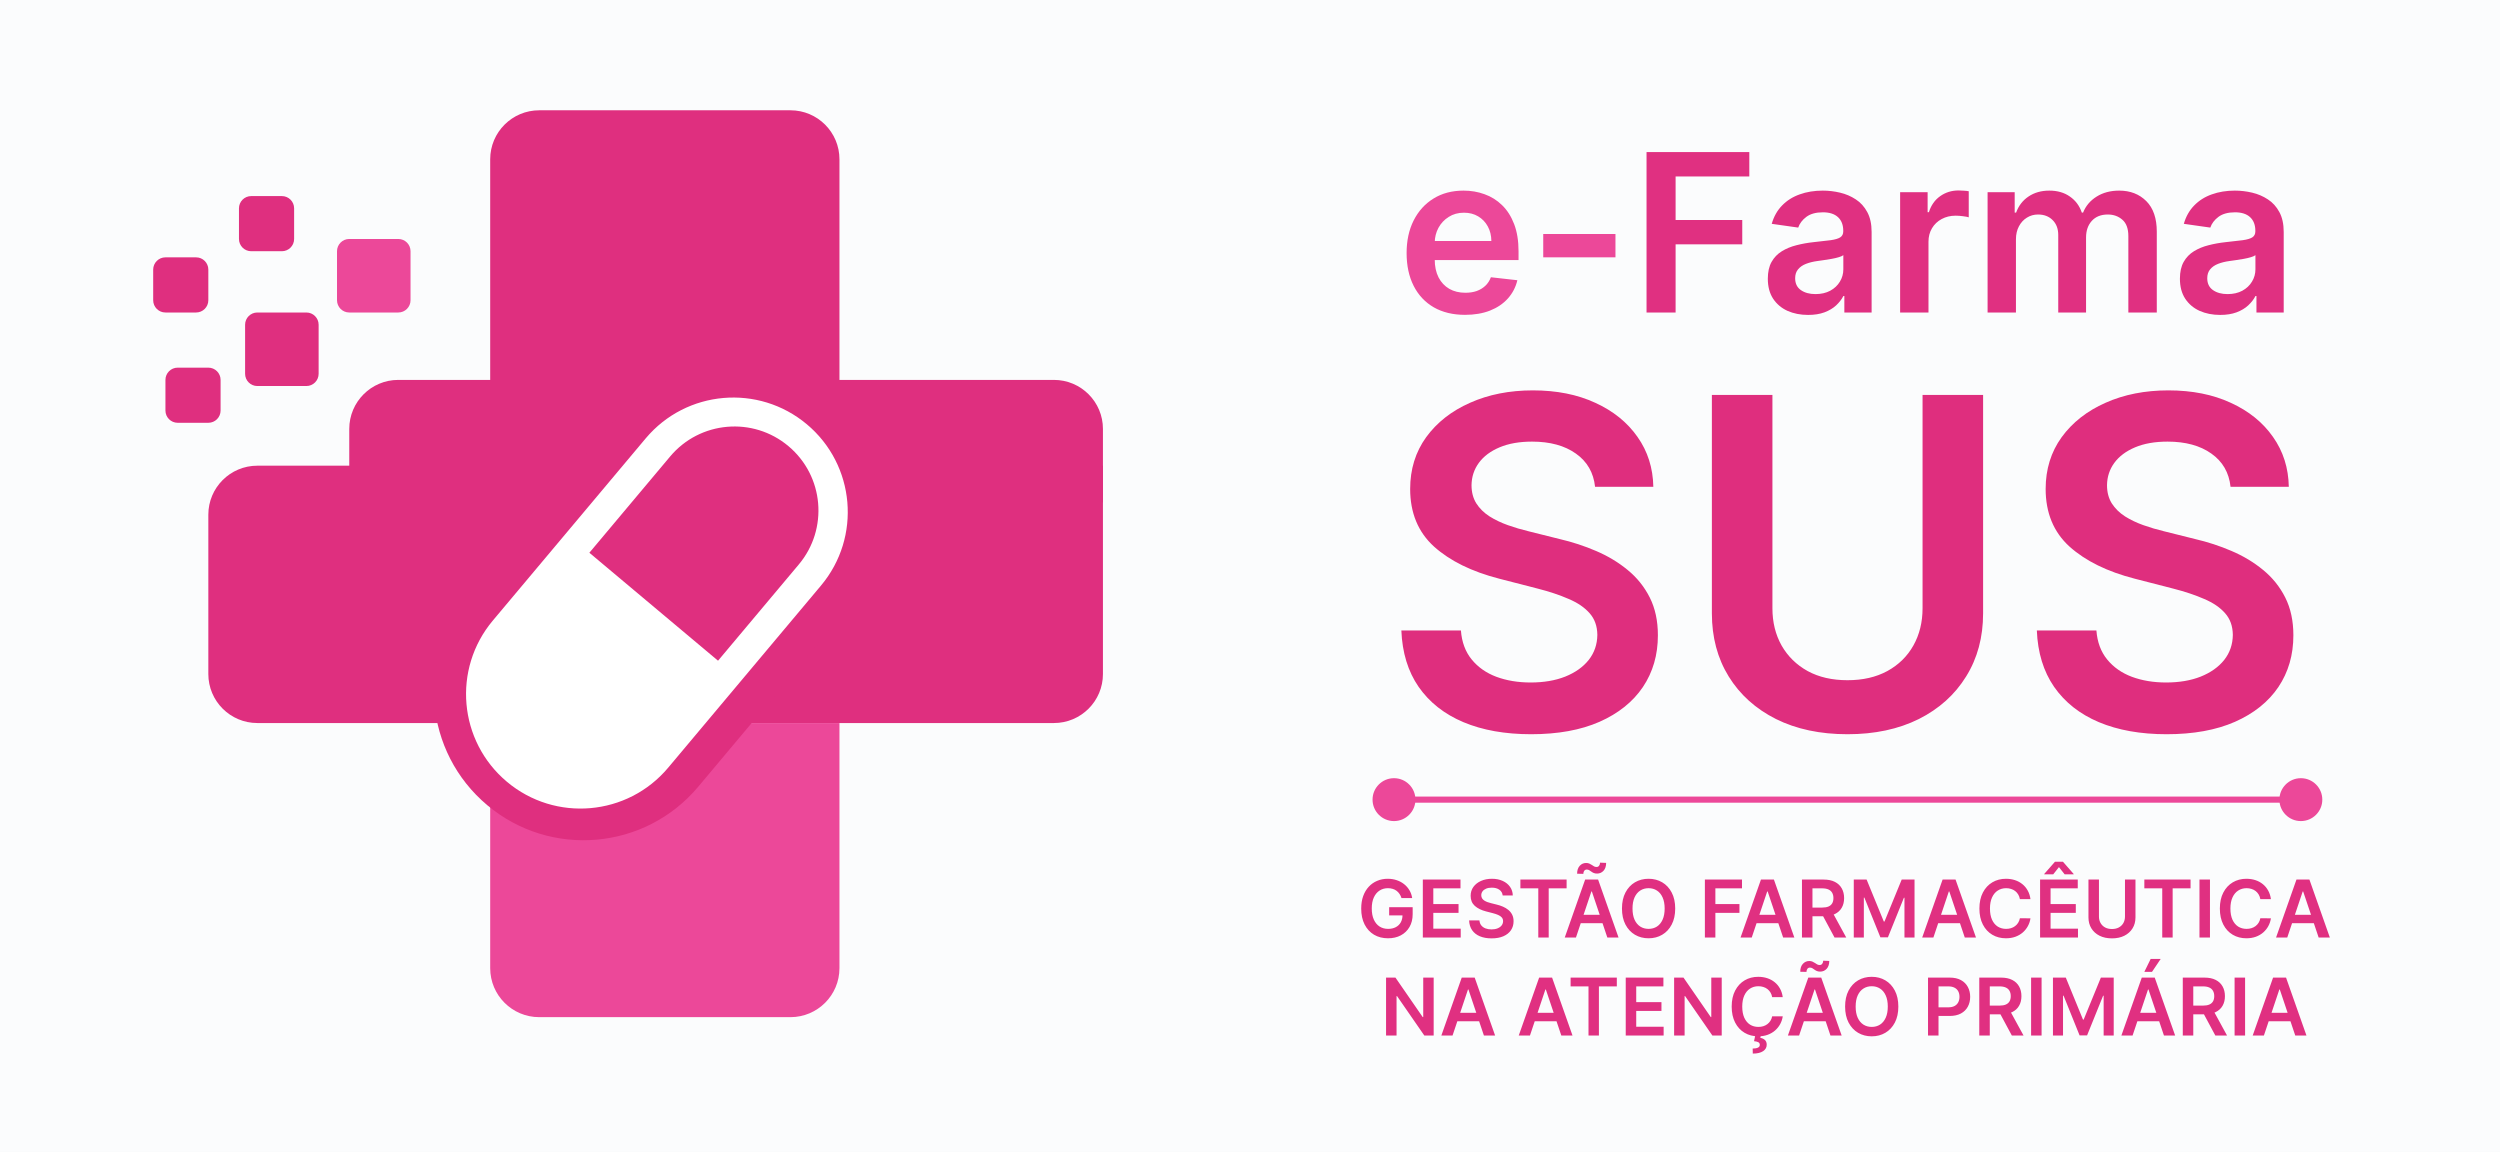
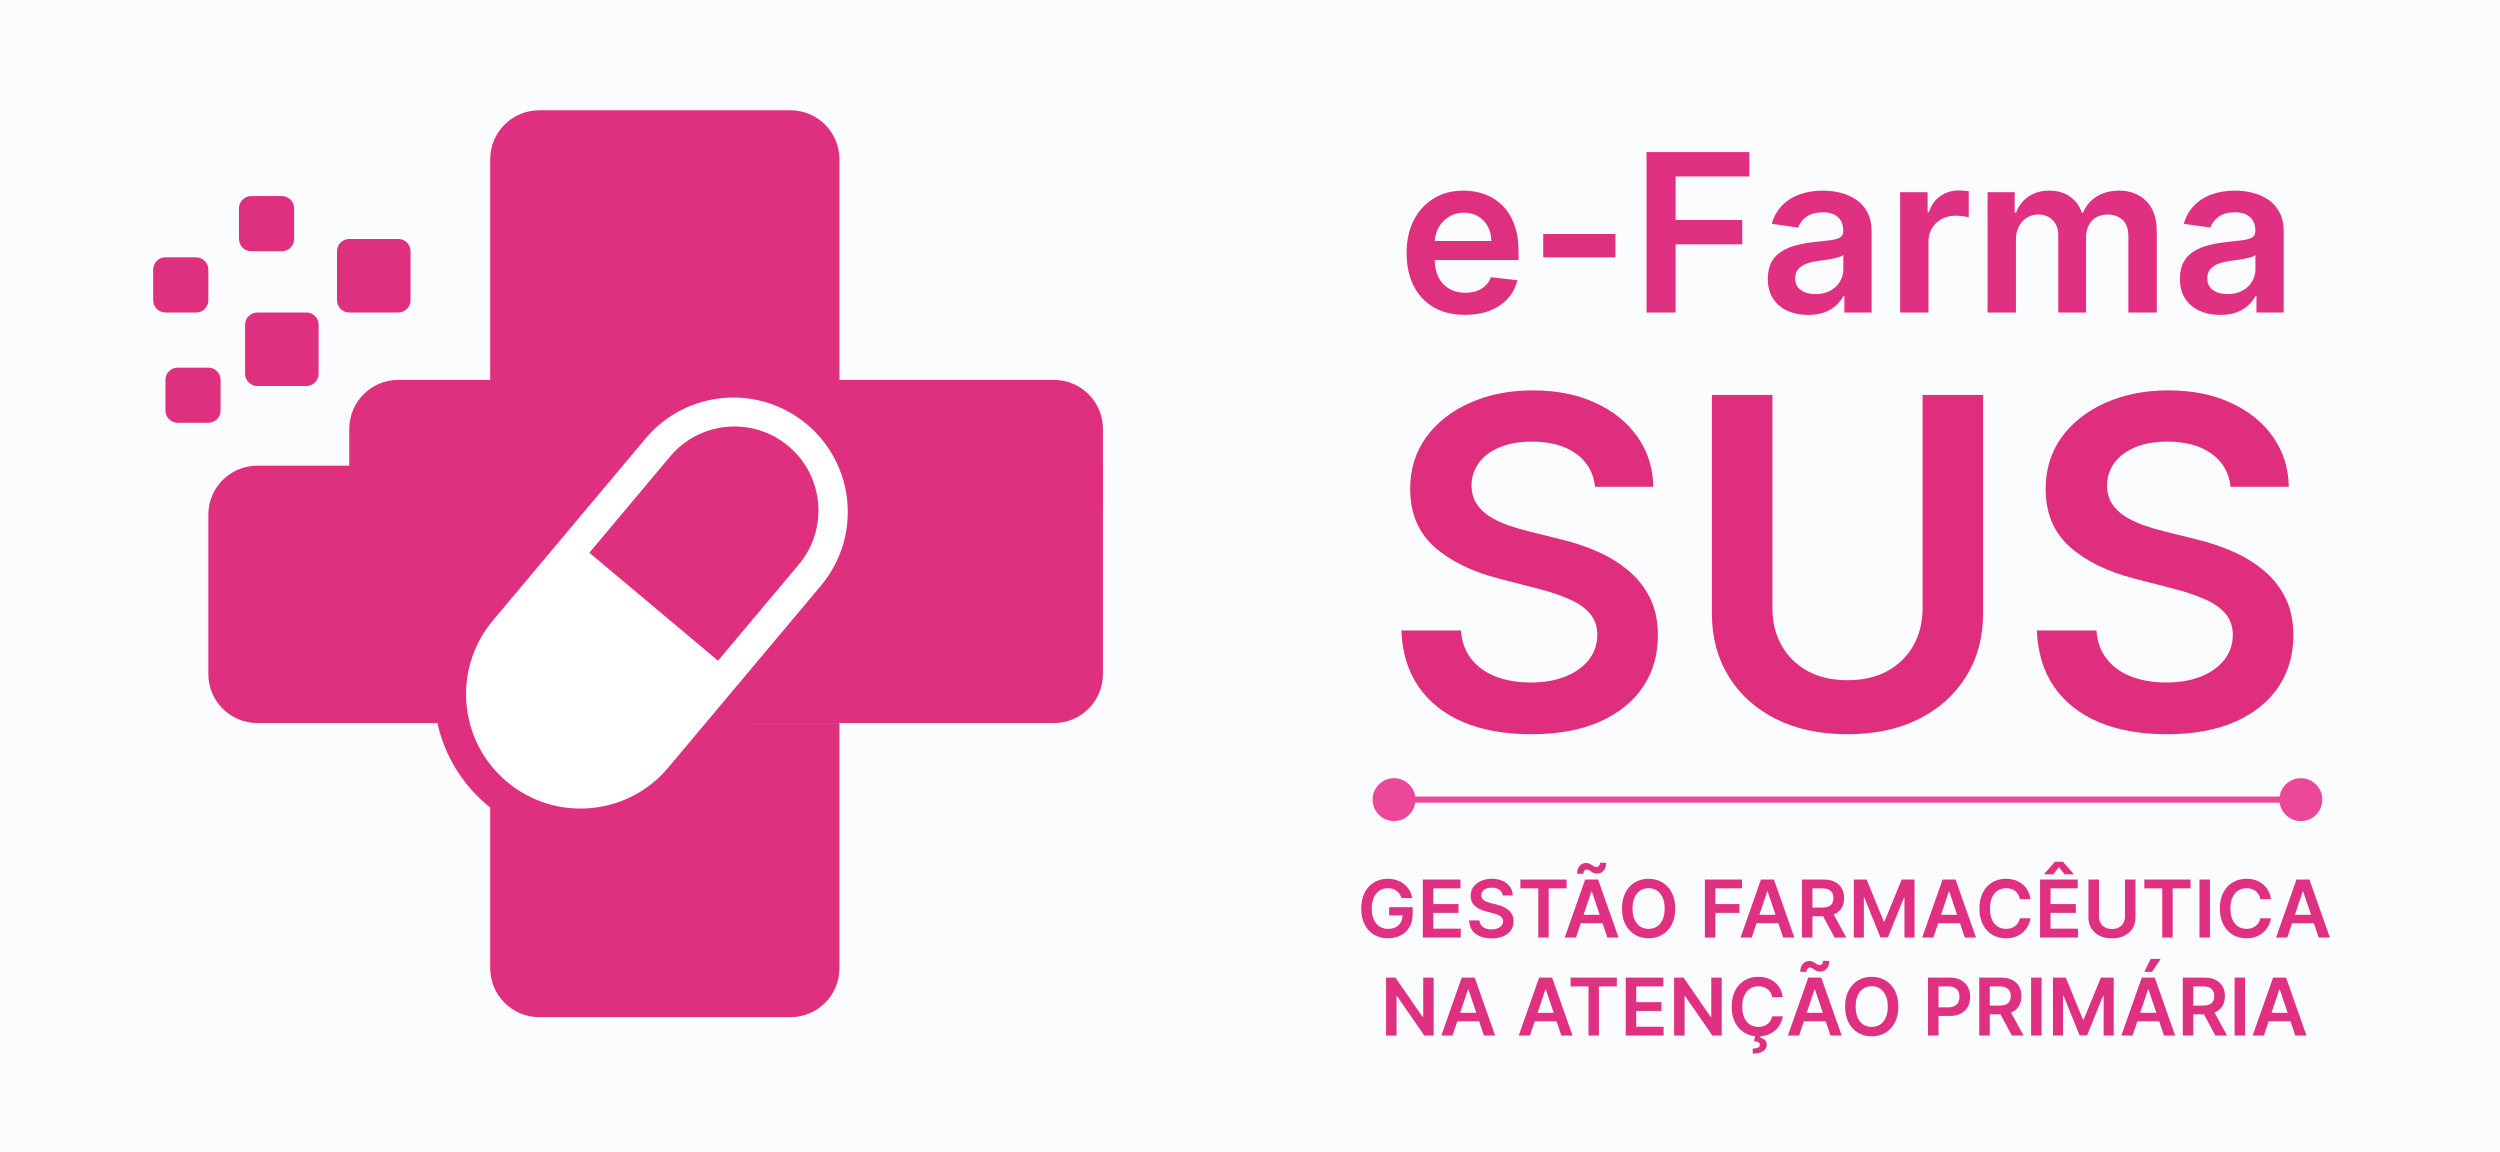
<svg xmlns="http://www.w3.org/2000/svg" width="408" height="188" viewBox="0 0 408 188" fill="none">
  <rect width="408" height="188" fill="#FBFCFD" />
  <path d="M42 118C37.582 118 34 114.418 34 110L34 84C34 79.582 37.582 76 42 76L180 76L180 110C180 114.418 176.418 118 172 118L42 118Z" fill="#DF2F7F" />
  <path d="M57 70C57 65.582 60.582 62 65 62H172C176.418 62 180 65.582 180 70V82H57V70Z" fill="#DF2F7F" />
  <path d="M80 26C80 21.582 83.582 18 88 18H129C133.418 18 137 21.582 137 26V68H80V26Z" fill="#DF2F7F" />
-   <path d="M80 118H137V158C137 162.418 133.418 166 129 166H88C83.582 166 80 162.418 80 158V118Z" fill="#EC4899" />
+   <path d="M80 118H137V158C137 162.418 133.418 166 129 166H88C83.582 166 80 162.418 80 158V118Z" fill="#DF2F7F" />
  <rect x="60.815" y="115.712" width="86.063" height="48.856" rx="24.428" transform="rotate(-50 60.8145 115.712)" fill="#DF2F7F" />
  <rect x="68.424" y="115.583" width="76.156" height="37.356" rx="18.678" transform="rotate(-50 68.4238 115.583)" fill="white" />
  <path d="M96.184 90.208L109.365 74.499C114.231 68.701 122.876 67.944 128.674 72.81C134.473 77.676 135.23 86.321 130.364 92.12L117.183 107.828L96.184 90.208Z" fill="#DF2F7F" />
-   <rect x="55" y="39" width="12" height="12" rx="2" fill="#EC4899" />
+   <rect x="55" y="39" width="12" height="12" rx="2" fill="#DF2F7F" />
  <rect x="40" y="51" width="12" height="12" rx="2" fill="#DF2F7F" />
  <rect x="39" y="32" width="9" height="9" rx="2" fill="#DF2F7F" />
  <rect x="25" y="42" width="9" height="9" rx="2" fill="#DF2F7F" />
  <rect x="27" y="60" width="9" height="9" rx="2" fill="#DF2F7F" />
-   <path d="M239.094 51.383C237.126 51.383 235.425 50.974 233.994 50.156C232.57 49.33 231.475 48.162 230.708 46.653C229.941 45.136 229.558 43.351 229.558 41.297C229.558 39.277 229.941 37.504 230.708 35.979C231.484 34.445 232.566 33.251 233.955 32.399C235.344 31.538 236.977 31.108 238.852 31.108C240.062 31.108 241.204 31.304 242.278 31.696C243.36 32.08 244.315 32.676 245.141 33.486C245.977 34.295 246.633 35.327 247.11 36.58C247.587 37.824 247.826 39.307 247.826 41.028V42.447H231.731V39.328H243.39C243.381 38.442 243.19 37.653 242.815 36.963C242.44 36.264 241.915 35.715 241.242 35.314C240.577 34.913 239.802 34.713 238.915 34.713C237.969 34.713 237.138 34.943 236.423 35.403C235.707 35.855 235.148 36.452 234.748 37.193C234.356 37.926 234.156 38.731 234.147 39.609V42.332C234.147 43.474 234.356 44.455 234.773 45.273C235.191 46.082 235.775 46.705 236.525 47.139C237.275 47.565 238.153 47.778 239.158 47.778C239.832 47.778 240.441 47.685 240.987 47.497C241.532 47.301 242.005 47.016 242.406 46.641C242.806 46.266 243.109 45.801 243.313 45.247L247.634 45.733C247.362 46.875 246.842 47.872 246.075 48.724C245.316 49.568 244.344 50.224 243.16 50.693C241.975 51.153 240.62 51.383 239.094 51.383ZM263.643 38.19V42H251.856V38.19H263.643Z" fill="#EC4899" />
+   <path d="M239.094 51.383C237.126 51.383 235.425 50.974 233.994 50.156C232.57 49.33 231.475 48.162 230.708 46.653C229.941 45.136 229.558 43.351 229.558 41.297C229.558 39.277 229.941 37.504 230.708 35.979C231.484 34.445 232.566 33.251 233.955 32.399C235.344 31.538 236.977 31.108 238.852 31.108C240.062 31.108 241.204 31.304 242.278 31.696C243.36 32.08 244.315 32.676 245.141 33.486C245.977 34.295 246.633 35.327 247.11 36.58C247.587 37.824 247.826 39.307 247.826 41.028V42.447H231.731V39.328H243.39C243.381 38.442 243.19 37.653 242.815 36.963C242.44 36.264 241.915 35.715 241.242 35.314C240.577 34.913 239.802 34.713 238.915 34.713C237.969 34.713 237.138 34.943 236.423 35.403C235.707 35.855 235.148 36.452 234.748 37.193C234.356 37.926 234.156 38.731 234.147 39.609V42.332C234.147 43.474 234.356 44.455 234.773 45.273C235.191 46.082 235.775 46.705 236.525 47.139C237.275 47.565 238.153 47.778 239.158 47.778C239.832 47.778 240.441 47.685 240.987 47.497C241.532 47.301 242.005 47.016 242.406 46.641C242.806 46.266 243.109 45.801 243.313 45.247L247.634 45.733C247.362 46.875 246.842 47.872 246.075 48.724C245.316 49.568 244.344 50.224 243.16 50.693C241.975 51.153 240.62 51.383 239.094 51.383ZM263.643 38.19V42H251.856V38.19H263.643Z" fill="#DF2F7F" />
  <path d="M268.715 51V24.818H285.488V28.794H273.458V35.902H284.337V39.878H273.458V51H268.715ZM295.079 51.396C293.835 51.396 292.714 51.175 291.717 50.731C290.728 50.28 289.944 49.615 289.365 48.737C288.794 47.859 288.508 46.777 288.508 45.49C288.508 44.382 288.713 43.466 289.122 42.742C289.531 42.017 290.089 41.438 290.797 41.003C291.504 40.568 292.301 40.24 293.187 40.019C294.082 39.788 295.007 39.622 295.961 39.52C297.112 39.401 298.045 39.294 298.761 39.2C299.477 39.098 299.997 38.945 300.321 38.74C300.653 38.527 300.819 38.199 300.819 37.756V37.679C300.819 36.716 300.534 35.97 299.963 35.442C299.392 34.913 298.569 34.649 297.495 34.649C296.362 34.649 295.463 34.896 294.798 35.391C294.142 35.885 293.699 36.469 293.468 37.142L289.147 36.528C289.488 35.335 290.051 34.338 290.835 33.537C291.619 32.727 292.578 32.122 293.711 31.722C294.845 31.312 296.098 31.108 297.47 31.108C298.416 31.108 299.358 31.219 300.295 31.44C301.233 31.662 302.089 32.028 302.865 32.54C303.64 33.043 304.262 33.729 304.731 34.598C305.208 35.467 305.447 36.554 305.447 37.858V51H300.998V48.303H300.845C300.564 48.848 300.167 49.359 299.656 49.837C299.153 50.305 298.518 50.685 297.751 50.974C296.993 51.256 296.102 51.396 295.079 51.396ZM296.281 47.996C297.21 47.996 298.015 47.812 298.697 47.446C299.379 47.071 299.903 46.577 300.27 45.963C300.645 45.349 300.832 44.68 300.832 43.956V41.642C300.687 41.761 300.44 41.872 300.091 41.974C299.75 42.077 299.366 42.166 298.94 42.243C298.514 42.32 298.092 42.388 297.674 42.447C297.257 42.507 296.895 42.558 296.588 42.601C295.897 42.695 295.279 42.848 294.734 43.061C294.189 43.274 293.758 43.572 293.443 43.956C293.127 44.331 292.97 44.817 292.97 45.413C292.97 46.266 293.281 46.909 293.903 47.344C294.525 47.778 295.318 47.996 296.281 47.996ZM310.1 51V31.364H314.588V34.636H314.792C315.15 33.503 315.764 32.629 316.633 32.016C317.511 31.393 318.512 31.082 319.637 31.082C319.893 31.082 320.179 31.095 320.494 31.121C320.818 31.138 321.086 31.168 321.299 31.21V35.467C321.103 35.399 320.792 35.34 320.366 35.288C319.949 35.229 319.544 35.199 319.152 35.199C318.308 35.199 317.549 35.382 316.876 35.749C316.211 36.106 315.687 36.605 315.304 37.244C314.92 37.883 314.728 38.621 314.728 39.456V51H310.1ZM324.374 51V31.364H328.797V34.7H329.027C329.436 33.575 330.114 32.697 331.06 32.067C332.006 31.428 333.135 31.108 334.448 31.108C335.777 31.108 336.898 31.432 337.81 32.08C338.73 32.719 339.378 33.592 339.753 34.7H339.958C340.392 33.609 341.125 32.74 342.157 32.092C343.196 31.436 344.428 31.108 345.851 31.108C347.658 31.108 349.132 31.679 350.275 32.821C351.417 33.963 351.988 35.629 351.988 37.82V51H347.347V38.535C347.347 37.317 347.023 36.426 346.375 35.864C345.728 35.293 344.935 35.007 343.998 35.007C342.881 35.007 342.007 35.356 341.377 36.055C340.755 36.746 340.444 37.645 340.444 38.753V51H335.905V38.344C335.905 37.33 335.598 36.52 334.985 35.915C334.38 35.31 333.587 35.007 332.607 35.007C331.942 35.007 331.337 35.178 330.792 35.519C330.246 35.851 329.811 36.324 329.488 36.938C329.164 37.543 329.002 38.25 329.002 39.06V51H324.374ZM362.333 51.396C361.089 51.396 359.968 51.175 358.971 50.731C357.982 50.28 357.198 49.615 356.619 48.737C356.048 47.859 355.762 46.777 355.762 45.49C355.762 44.382 355.967 43.466 356.376 42.742C356.785 42.017 357.343 41.438 358.05 41.003C358.758 40.568 359.555 40.24 360.441 40.019C361.336 39.788 362.261 39.622 363.215 39.52C364.366 39.401 365.299 39.294 366.015 39.2C366.731 39.098 367.251 38.945 367.575 38.74C367.907 38.527 368.073 38.199 368.073 37.756V37.679C368.073 36.716 367.788 35.97 367.217 35.442C366.646 34.913 365.823 34.649 364.749 34.649C363.616 34.649 362.717 34.896 362.052 35.391C361.396 35.885 360.952 36.469 360.722 37.142L356.401 36.528C356.742 35.335 357.305 34.338 358.089 33.537C358.873 32.727 359.832 32.122 360.965 31.722C362.099 31.312 363.352 31.108 364.724 31.108C365.67 31.108 366.612 31.219 367.549 31.44C368.487 31.662 369.343 32.028 370.119 32.54C370.894 33.043 371.516 33.729 371.985 34.598C372.462 35.467 372.701 36.554 372.701 37.858V51H368.252V48.303H368.099C367.817 48.848 367.421 49.359 366.91 49.837C366.407 50.305 365.772 50.685 365.005 50.974C364.246 51.256 363.356 51.396 362.333 51.396ZM363.535 47.996C364.464 47.996 365.269 47.812 365.951 47.446C366.633 47.071 367.157 46.577 367.523 45.963C367.898 45.349 368.086 44.68 368.086 43.956V41.642C367.941 41.761 367.694 41.872 367.344 41.974C367.004 42.077 366.62 42.166 366.194 42.243C365.768 42.32 365.346 42.388 364.928 42.447C364.511 42.507 364.148 42.558 363.842 42.601C363.151 42.695 362.533 42.848 361.988 43.061C361.442 43.274 361.012 43.572 360.697 43.956C360.381 44.331 360.224 44.817 360.224 45.413C360.224 46.266 360.535 46.909 361.157 47.344C361.779 47.778 362.572 47.996 363.535 47.996Z" fill="#E03081" />
  <path d="M260.315 79.449C260.066 77.123 259.018 75.312 257.172 74.016C255.343 72.72 252.964 72.072 250.034 72.072C247.974 72.072 246.208 72.382 244.734 73.004C243.26 73.625 242.133 74.469 241.352 75.534C240.57 76.599 240.171 77.816 240.153 79.183C240.153 80.319 240.41 81.305 240.925 82.139C241.458 82.974 242.177 83.684 243.083 84.27C243.988 84.838 244.991 85.317 246.092 85.708C247.193 86.099 248.303 86.427 249.421 86.694L254.535 87.972C256.595 88.451 258.575 89.099 260.474 89.916C262.392 90.733 264.105 91.763 265.615 93.006C267.142 94.249 268.349 95.749 269.237 97.507C270.125 99.265 270.568 101.324 270.568 103.686C270.568 106.882 269.752 109.696 268.118 112.129C266.485 114.543 264.123 116.434 261.034 117.801C257.962 119.151 254.242 119.826 249.874 119.826C245.631 119.826 241.946 119.169 238.821 117.855C235.714 116.541 233.282 114.623 231.524 112.102C229.784 109.581 228.843 106.509 228.701 102.887H238.422C238.564 104.787 239.15 106.367 240.18 107.627C241.209 108.888 242.55 109.829 244.201 110.451C245.87 111.072 247.735 111.383 249.794 111.383C251.943 111.383 253.825 111.063 255.441 110.424C257.074 109.767 258.353 108.862 259.276 107.707C260.199 106.536 260.67 105.168 260.687 103.606C260.67 102.185 260.252 101.013 259.436 100.09C258.619 99.149 257.474 98.368 256 97.746C254.544 97.107 252.839 96.539 250.886 96.042L244.681 94.444C240.189 93.29 236.637 91.541 234.027 89.197C231.435 86.836 230.139 83.702 230.139 79.796C230.139 76.582 231.009 73.767 232.749 71.353C234.507 68.938 236.895 67.065 239.913 65.733C242.932 64.383 246.35 63.709 250.167 63.709C254.038 63.709 257.429 64.383 260.341 65.733C263.271 67.065 265.57 68.92 267.239 71.299C268.908 73.661 269.769 76.377 269.823 79.449H260.315ZM313.761 64.454H323.642V100.09C323.642 103.996 322.719 107.432 320.873 110.397C319.044 113.363 316.469 115.68 313.149 117.349C309.829 119 305.949 119.826 301.51 119.826C297.053 119.826 293.165 119 289.845 117.349C286.524 115.68 283.95 113.363 282.121 110.397C280.292 107.432 279.378 103.996 279.378 100.09V64.454H289.259V99.265C289.259 101.537 289.756 103.561 290.75 105.337C291.762 107.113 293.183 108.506 295.011 109.518C296.84 110.513 299.006 111.01 301.51 111.01C304.014 111.01 306.18 110.513 308.009 109.518C309.855 108.506 311.276 107.113 312.27 105.337C313.264 103.561 313.761 101.537 313.761 99.265V64.454ZM364.026 79.449C363.777 77.123 362.729 75.312 360.883 74.016C359.054 72.72 356.675 72.072 353.745 72.072C351.685 72.072 349.919 72.382 348.445 73.004C346.971 73.625 345.844 74.469 345.062 75.534C344.281 76.599 343.882 77.816 343.864 79.183C343.864 80.319 344.121 81.305 344.636 82.139C345.169 82.974 345.888 83.684 346.794 84.27C347.699 84.838 348.702 85.317 349.803 85.708C350.904 86.099 352.014 86.427 353.132 86.694L358.246 87.972C360.306 88.451 362.285 89.099 364.185 89.916C366.103 90.733 367.816 91.763 369.326 93.006C370.853 94.249 372.06 95.749 372.948 97.507C373.836 99.265 374.279 101.324 374.279 103.686C374.279 106.882 373.463 109.696 371.829 112.129C370.196 114.543 367.834 116.434 364.745 117.801C361.673 119.151 357.953 119.826 353.585 119.826C349.342 119.826 345.657 119.169 342.532 117.855C339.425 116.541 336.992 114.623 335.235 112.102C333.495 109.581 332.554 106.509 332.412 102.887H342.133C342.275 104.787 342.861 106.367 343.891 107.627C344.92 108.888 346.261 109.829 347.912 110.451C349.581 111.072 351.446 111.383 353.505 111.383C355.654 111.383 357.536 111.063 359.152 110.424C360.785 109.767 362.064 108.862 362.987 107.707C363.91 106.536 364.381 105.168 364.398 103.606C364.381 102.185 363.963 101.013 363.147 100.09C362.33 99.149 361.185 98.368 359.711 97.746C358.255 97.107 356.55 96.539 354.597 96.042L348.392 94.444C343.899 93.29 340.348 91.541 337.738 89.197C335.146 86.836 333.85 83.702 333.85 79.796C333.85 76.582 334.72 73.767 336.46 71.353C338.218 68.938 340.606 67.065 343.624 65.733C346.643 64.383 350.061 63.709 353.878 63.709C357.749 63.709 361.14 64.383 364.052 65.733C366.982 67.065 369.281 68.92 370.95 71.299C372.619 73.661 373.48 76.377 373.534 79.449H364.026Z" fill="#DF2E7E" />
  <circle cx="227.5" cy="130.5" r="3.5" fill="#EC4899" />
  <circle cx="375.5" cy="130.5" r="3.5" fill="#EC4899" />
  <line x1="227.7" y1="130.5" x2="375.3" y2="130.5" stroke="#EC4899" />
  <path d="M228.724 146.565C228.647 146.315 228.541 146.092 228.405 145.895C228.273 145.695 228.113 145.524 227.925 145.383C227.741 145.241 227.528 145.135 227.288 145.064C227.048 144.99 226.786 144.953 226.503 144.953C225.996 144.953 225.543 145.081 225.146 145.337C224.749 145.592 224.437 145.968 224.209 146.463C223.984 146.955 223.872 147.556 223.872 148.263C223.872 148.978 223.984 149.582 224.209 150.078C224.434 150.573 224.746 150.95 225.146 151.209C225.546 151.464 226.011 151.592 226.54 151.592C227.02 151.592 227.436 151.5 227.787 151.315C228.141 151.13 228.413 150.869 228.604 150.53C228.795 150.189 228.89 149.788 228.89 149.33L229.278 149.39H226.711V148.051H230.547V149.187C230.547 149.996 230.375 150.696 230.03 151.287C229.686 151.878 229.212 152.334 228.608 152.654C228.005 152.971 227.313 153.129 226.531 153.129C225.66 153.129 224.895 152.934 224.237 152.543C223.581 152.149 223.069 151.59 222.699 150.867C222.333 150.141 222.15 149.279 222.15 148.282C222.15 147.519 222.258 146.837 222.473 146.237C222.692 145.637 222.996 145.127 223.387 144.709C223.778 144.287 224.237 143.967 224.763 143.749C225.289 143.527 225.862 143.416 226.48 143.416C227.003 143.416 227.491 143.493 227.944 143.647C228.396 143.798 228.798 144.013 229.149 144.293C229.503 144.573 229.793 144.906 230.021 145.29C230.249 145.675 230.398 146.1 230.469 146.565H228.724ZM232.204 153V143.545H238.353V144.981H233.916V147.548H238.034V148.984H233.916V151.564H238.39V153H232.204ZM245.238 146.145C245.195 145.741 245.013 145.427 244.693 145.203C244.376 144.978 243.964 144.866 243.456 144.866C243.099 144.866 242.793 144.92 242.538 145.027C242.282 145.135 242.087 145.281 241.951 145.466C241.816 145.651 241.747 145.861 241.743 146.098C241.743 146.295 241.788 146.466 241.877 146.611C241.97 146.755 242.094 146.879 242.251 146.98C242.408 147.079 242.582 147.162 242.773 147.229C242.964 147.297 243.156 147.354 243.35 147.4L244.236 147.622C244.593 147.705 244.937 147.817 245.266 147.959C245.598 148.1 245.895 148.279 246.157 148.494C246.422 148.71 246.631 148.97 246.785 149.275C246.939 149.579 247.015 149.936 247.015 150.346C247.015 150.9 246.874 151.387 246.591 151.809C246.308 152.228 245.898 152.555 245.363 152.792C244.83 153.026 244.186 153.143 243.428 153.143C242.693 153.143 242.054 153.029 241.513 152.801C240.974 152.574 240.552 152.241 240.248 151.804C239.946 151.367 239.783 150.835 239.758 150.207H241.443C241.468 150.536 241.57 150.81 241.748 151.029C241.927 151.247 242.159 151.41 242.445 151.518C242.734 151.626 243.058 151.68 243.415 151.68C243.787 151.68 244.113 151.624 244.393 151.513C244.676 151.4 244.898 151.243 245.058 151.043C245.218 150.839 245.3 150.603 245.303 150.332C245.3 150.085 245.227 149.882 245.086 149.722C244.944 149.559 244.746 149.424 244.49 149.316C244.238 149.205 243.942 149.107 243.604 149.021L242.528 148.744C241.75 148.544 241.134 148.24 240.682 147.834C240.232 147.425 240.008 146.882 240.008 146.205C240.008 145.647 240.158 145.16 240.46 144.741C240.765 144.323 241.179 143.998 241.702 143.767C242.225 143.533 242.818 143.416 243.479 143.416C244.15 143.416 244.738 143.533 245.243 143.767C245.751 143.998 246.149 144.319 246.438 144.732C246.728 145.141 246.877 145.612 246.886 146.145H245.238ZM248.127 144.981V143.545H255.67V144.981H252.748V153H251.049V144.981H248.127ZM257.196 153H255.368L258.696 143.545H260.811L264.144 153H262.316L259.79 145.484H259.717L257.196 153ZM257.256 149.293H262.242V150.669H257.256V149.293ZM258.401 142.613L257.385 142.59C257.385 142.042 257.527 141.613 257.81 141.302C258.096 140.991 258.446 140.836 258.858 140.836C259.058 140.836 259.232 140.869 259.38 140.937C259.53 141.002 259.667 141.077 259.79 141.163C259.914 141.25 260.035 141.326 260.155 141.394C260.275 141.459 260.408 141.491 260.552 141.491C260.728 141.491 260.866 141.425 260.968 141.293C261.072 141.16 261.126 140.991 261.129 140.785L262.122 140.826C262.119 141.377 261.976 141.805 261.692 142.11C261.409 142.411 261.063 142.564 260.654 142.567C260.429 142.567 260.241 142.534 260.091 142.47C259.94 142.402 259.807 142.325 259.693 142.239C259.583 142.153 259.47 142.077 259.356 142.013C259.243 141.945 259.109 141.911 258.955 141.911C258.792 141.911 258.658 141.976 258.553 142.105C258.452 142.234 258.401 142.404 258.401 142.613ZM273.393 148.273C273.393 149.291 273.202 150.164 272.82 150.89C272.442 151.614 271.925 152.167 271.269 152.552C270.617 152.937 269.877 153.129 269.049 153.129C268.221 153.129 267.479 152.937 266.824 152.552C266.171 152.164 265.654 151.609 265.273 150.886C264.894 150.159 264.705 149.288 264.705 148.273C264.705 147.254 264.894 146.383 265.273 145.66C265.654 144.933 266.171 144.378 266.824 143.993C267.479 143.609 268.221 143.416 269.049 143.416C269.877 143.416 270.617 143.609 271.269 143.993C271.925 144.378 272.442 144.933 272.82 145.66C273.202 146.383 273.393 147.254 273.393 148.273ZM271.671 148.273C271.671 147.556 271.559 146.951 271.334 146.458C271.112 145.963 270.805 145.589 270.411 145.337C270.017 145.081 269.563 144.953 269.049 144.953C268.535 144.953 268.081 145.081 267.687 145.337C267.293 145.589 266.984 145.963 266.759 146.458C266.537 146.951 266.427 147.556 266.427 148.273C266.427 148.99 266.537 149.596 266.759 150.092C266.984 150.584 267.293 150.958 267.687 151.213C268.081 151.466 268.535 151.592 269.049 151.592C269.563 151.592 270.017 151.466 270.411 151.213C270.805 150.958 271.112 150.584 271.334 150.092C271.559 149.596 271.671 148.99 271.671 148.273ZM278.237 153V143.545H284.294V144.981H279.949V147.548H283.878V148.984H279.949V153H278.237ZM285.887 153H284.059L287.388 143.545H289.502L292.835 153H291.007L288.482 145.484H288.408L285.887 153ZM285.947 149.293H290.933V150.669H285.947V149.293ZM294.08 153V143.545H297.626C298.352 143.545 298.962 143.672 299.454 143.924C299.95 144.176 300.323 144.53 300.576 144.986C300.831 145.438 300.959 145.966 300.959 146.569C300.959 147.176 300.83 147.702 300.571 148.148C300.316 148.591 299.939 148.934 299.44 149.178C298.942 149.418 298.329 149.538 297.603 149.538H295.078V148.116H297.372C297.797 148.116 298.145 148.057 298.415 147.94C298.686 147.82 298.886 147.646 299.015 147.419C299.148 147.188 299.214 146.905 299.214 146.569C299.214 146.234 299.148 145.948 299.015 145.711C298.883 145.471 298.682 145.289 298.411 145.166C298.14 145.04 297.791 144.977 297.363 144.977H295.793V153H294.08ZM298.965 148.716L301.305 153H299.394L297.095 148.716H298.965ZM302.536 143.545H304.631L307.438 150.396H307.549L310.356 143.545H312.452V153H310.808V146.505H310.721L308.108 152.972H306.88L304.267 146.491H304.179V153H302.536V143.545ZM315.531 153H313.703L317.031 143.545H319.146L322.479 153H320.651L318.125 145.484H318.052L315.531 153ZM315.591 149.293H320.577V150.669H315.591V149.293ZM331.372 146.735H329.646C329.597 146.452 329.506 146.201 329.373 145.983C329.241 145.761 329.076 145.574 328.879 145.42C328.683 145.266 328.458 145.15 328.205 145.074C327.956 144.993 327.687 144.953 327.398 144.953C326.884 144.953 326.428 145.083 326.031 145.341C325.634 145.597 325.323 145.972 325.099 146.468C324.874 146.96 324.762 147.562 324.762 148.273C324.762 148.996 324.874 149.605 325.099 150.101C325.326 150.593 325.637 150.966 326.031 151.218C326.428 151.467 326.882 151.592 327.393 151.592C327.676 151.592 327.941 151.555 328.187 151.481C328.436 151.404 328.659 151.292 328.856 151.144C329.056 150.996 329.224 150.815 329.36 150.599C329.498 150.384 329.593 150.138 329.646 149.861L331.372 149.87C331.308 150.319 331.168 150.741 330.952 151.135C330.74 151.529 330.461 151.877 330.117 152.178C329.772 152.477 329.369 152.711 328.907 152.88C328.446 153.046 327.933 153.129 327.37 153.129C326.539 153.129 325.797 152.937 325.145 152.552C324.492 152.167 323.978 151.612 323.603 150.886C323.227 150.159 323.04 149.288 323.04 148.273C323.04 147.254 323.229 146.383 323.607 145.66C323.986 144.933 324.502 144.378 325.154 143.993C325.806 143.609 326.545 143.416 327.37 143.416C327.896 143.416 328.386 143.49 328.838 143.638C329.29 143.786 329.694 144.002 330.047 144.289C330.401 144.572 330.692 144.92 330.92 145.332C331.151 145.741 331.302 146.209 331.372 146.735ZM332.941 153V143.545H339.09V144.981H334.654V147.548H338.771V148.984H334.654V151.564H339.127V153H332.941ZM336.957 142.696L336.02 141.514L335.083 142.696H333.619V142.631L335.369 140.637H336.676L338.421 142.631V142.696H336.957ZM346.797 143.545H348.51V149.722C348.51 150.399 348.35 150.995 348.03 151.509C347.713 152.023 347.267 152.424 346.691 152.714C346.115 153 345.443 153.143 344.674 153.143C343.901 153.143 343.227 153 342.652 152.714C342.076 152.424 341.63 152.023 341.313 151.509C340.996 150.995 340.837 150.399 340.837 149.722V143.545H342.55V149.579C342.55 149.973 342.636 150.324 342.809 150.632C342.984 150.94 343.23 151.181 343.547 151.357C343.864 151.529 344.24 151.615 344.674 151.615C345.108 151.615 345.483 151.529 345.8 151.357C346.12 151.181 346.366 150.94 346.539 150.632C346.711 150.324 346.797 149.973 346.797 149.579V143.545ZM349.956 144.981V143.545H357.499V144.981H354.577V153H352.878V144.981H349.956ZM360.666 143.545V153H358.954V143.545H360.666ZM370.614 146.735H368.887C368.838 146.452 368.747 146.201 368.615 145.983C368.482 145.761 368.318 145.574 368.121 145.42C367.924 145.266 367.699 145.15 367.447 145.074C367.197 144.993 366.928 144.953 366.639 144.953C366.125 144.953 365.669 145.083 365.272 145.341C364.875 145.597 364.564 145.972 364.34 146.468C364.115 146.96 364.003 147.562 364.003 148.273C364.003 148.996 364.115 149.605 364.34 150.101C364.568 150.593 364.878 150.966 365.272 151.218C365.669 151.467 366.123 151.592 366.634 151.592C366.917 151.592 367.182 151.555 367.428 151.481C367.678 151.404 367.901 151.292 368.098 151.144C368.298 150.996 368.465 150.815 368.601 150.599C368.739 150.384 368.835 150.138 368.887 149.861L370.614 149.87C370.549 150.319 370.409 150.741 370.193 151.135C369.981 151.529 369.703 151.877 369.358 152.178C369.013 152.477 368.61 152.711 368.148 152.88C367.687 153.046 367.174 153.129 366.611 153.129C365.78 153.129 365.038 152.937 364.386 152.552C363.734 152.167 363.22 151.612 362.844 150.886C362.469 150.159 362.281 149.288 362.281 148.273C362.281 147.254 362.47 146.383 362.849 145.66C363.227 144.933 363.743 144.378 364.395 143.993C365.048 143.609 365.786 143.416 366.611 143.416C367.137 143.416 367.627 143.49 368.079 143.638C368.532 143.786 368.935 144.002 369.289 144.289C369.643 144.572 369.933 144.92 370.161 145.332C370.392 145.741 370.543 146.209 370.614 146.735ZM373.282 153H371.454L374.782 143.545H376.897L380.23 153H378.402L375.876 145.484H375.803L373.282 153ZM373.342 149.293H378.328V150.669H373.342V149.293ZM233.975 159.545V169H232.451L227.996 162.56H227.918V169H226.205V159.545H227.738L232.188 165.99H232.271V159.545H233.975ZM237.055 169H235.227L238.555 159.545H240.67L244.003 169H242.175L239.649 161.484H239.575L237.055 169ZM237.115 165.293H242.101V166.669H237.115V165.293ZM249.687 169H247.859L251.187 159.545H253.301L256.634 169H254.806L252.281 161.484H252.207L249.687 169ZM249.747 165.293H254.733V166.669H249.747V165.293ZM256.322 160.981V159.545H263.865V160.981H260.943V169H259.244V160.981H256.322ZM265.319 169V159.545H271.468V160.981H267.032V163.548H271.15V164.984H267.032V167.564H271.505V169H265.319ZM280.985 159.545V169H279.462L275.007 162.56H274.928V169H273.216V159.545H274.748L279.199 165.99H279.282V159.545H280.985ZM290.944 162.735H289.218C289.168 162.452 289.078 162.201 288.945 161.983C288.813 161.761 288.648 161.574 288.451 161.42C288.254 161.266 288.03 161.15 287.777 161.074C287.528 160.993 287.259 160.953 286.969 160.953C286.455 160.953 286 161.083 285.603 161.341C285.206 161.597 284.895 161.972 284.67 162.468C284.446 162.96 284.333 163.562 284.333 164.273C284.333 164.996 284.446 165.605 284.67 166.101C284.898 166.593 285.209 166.966 285.603 167.218C286 167.467 286.454 167.592 286.965 167.592C287.248 167.592 287.513 167.555 287.759 167.481C288.008 167.404 288.231 167.292 288.428 167.144C288.628 166.996 288.796 166.815 288.931 166.599C289.07 166.384 289.165 166.138 289.218 165.861L290.944 165.87C290.88 166.319 290.739 166.741 290.524 167.135C290.312 167.529 290.033 167.877 289.688 168.178C289.344 168.477 288.941 168.711 288.479 168.88C288.017 169.046 287.505 169.129 286.942 169.129C286.111 169.129 285.369 168.937 284.717 168.552C284.064 168.167 283.55 167.612 283.175 166.886C282.799 166.159 282.611 165.288 282.611 164.273C282.611 163.254 282.801 162.383 283.179 161.66C283.558 160.933 284.073 160.378 284.726 159.993C285.378 159.609 286.117 159.416 286.942 159.416C287.468 159.416 287.957 159.49 288.41 159.638C288.862 159.786 289.265 160.002 289.619 160.289C289.973 160.572 290.264 160.92 290.492 161.332C290.723 161.741 290.873 162.209 290.944 162.735ZM286.457 168.991H287.362L287.288 169.383C287.577 169.426 287.822 169.537 288.022 169.716C288.225 169.897 288.327 170.157 288.327 170.496C288.33 170.933 288.134 171.284 287.74 171.548C287.346 171.813 286.785 171.945 286.055 171.945L286.037 171.124C286.391 171.124 286.672 171.076 286.882 170.98C287.091 170.888 287.197 170.74 287.2 170.537C287.206 170.34 287.132 170.196 286.979 170.103C286.828 170.014 286.588 169.953 286.258 169.919L286.457 168.991ZM293.612 169H291.784L295.113 159.545H297.227L300.56 169H298.732L296.207 161.484H296.133L293.612 169ZM293.672 165.293H298.658V166.669H293.672V165.293ZM294.817 158.613L293.802 158.59C293.802 158.042 293.943 157.613 294.226 157.302C294.513 156.991 294.862 156.836 295.274 156.836C295.474 156.836 295.648 156.869 295.796 156.937C295.947 157.002 296.084 157.077 296.207 157.163C296.33 157.25 296.452 157.326 296.572 157.394C296.692 157.459 296.824 157.491 296.969 157.491C297.144 157.491 297.283 157.425 297.384 157.293C297.489 157.16 297.543 156.991 297.546 156.785L298.538 156.826C298.535 157.377 298.392 157.805 298.109 158.11C297.826 158.411 297.48 158.564 297.07 158.567C296.846 158.567 296.658 158.534 296.507 158.47C296.356 158.402 296.224 158.325 296.11 158.239C295.999 158.153 295.887 158.077 295.773 158.013C295.659 157.945 295.525 157.911 295.371 157.911C295.208 157.911 295.074 157.976 294.97 158.105C294.868 158.234 294.817 158.404 294.817 158.613ZM309.809 164.273C309.809 165.291 309.619 166.164 309.237 166.89C308.858 167.614 308.341 168.167 307.686 168.552C307.033 168.937 306.293 169.129 305.465 169.129C304.637 169.129 303.896 168.937 303.24 168.552C302.588 168.164 302.071 167.609 301.689 166.886C301.31 166.159 301.121 165.288 301.121 164.273C301.121 163.254 301.31 162.383 301.689 161.66C302.071 160.933 302.588 160.378 303.24 159.993C303.896 159.609 304.637 159.416 305.465 159.416C306.293 159.416 307.033 159.609 307.686 159.993C308.341 160.378 308.858 160.933 309.237 161.66C309.619 162.383 309.809 163.254 309.809 164.273ZM308.087 164.273C308.087 163.556 307.975 162.951 307.75 162.458C307.529 161.963 307.221 161.589 306.827 161.337C306.433 161.081 305.979 160.953 305.465 160.953C304.951 160.953 304.497 161.081 304.103 161.337C303.709 161.589 303.4 161.963 303.176 162.458C302.954 162.951 302.843 163.556 302.843 164.273C302.843 164.99 302.954 165.596 303.176 166.092C303.4 166.584 303.709 166.958 304.103 167.213C304.497 167.466 304.951 167.592 305.465 167.592C305.979 167.592 306.433 167.466 306.827 167.213C307.221 166.958 307.529 166.584 307.75 166.092C307.975 165.596 308.087 164.99 308.087 164.273ZM314.653 169V159.545H318.199C318.925 159.545 319.534 159.681 320.027 159.952C320.522 160.223 320.896 160.595 321.149 161.069C321.404 161.54 321.532 162.075 321.532 162.675C321.532 163.282 321.404 163.82 321.149 164.291C320.893 164.762 320.516 165.133 320.018 165.404C319.519 165.672 318.905 165.805 318.176 165.805H315.826V164.397H317.945C318.369 164.397 318.717 164.324 318.988 164.176C319.259 164.028 319.459 163.825 319.588 163.566C319.721 163.308 319.787 163.011 319.787 162.675C319.787 162.34 319.721 162.045 319.588 161.789C319.459 161.534 319.257 161.335 318.983 161.194C318.713 161.049 318.363 160.977 317.936 160.977H316.366V169H314.653ZM323.019 169V159.545H326.565C327.291 159.545 327.901 159.672 328.393 159.924C328.889 160.176 329.262 160.53 329.515 160.986C329.77 161.438 329.898 161.966 329.898 162.569C329.898 163.176 329.769 163.702 329.51 164.148C329.255 164.591 328.878 164.934 328.379 165.178C327.881 165.418 327.268 165.538 326.542 165.538H324.017V164.116H326.311C326.736 164.116 327.083 164.057 327.354 163.94C327.625 163.82 327.825 163.646 327.954 163.419C328.087 163.188 328.153 162.905 328.153 162.569C328.153 162.234 328.087 161.948 327.954 161.711C327.822 161.471 327.621 161.289 327.35 161.166C327.079 161.04 326.73 160.977 326.302 160.977H324.732V169H323.019ZM327.904 164.716L330.244 169H328.333L326.034 164.716H327.904ZM333.187 159.545V169H331.475V159.545H333.187ZM335.042 159.545H337.138L339.945 166.396H340.055L342.862 159.545H344.958V169H343.315V162.505H343.227L340.614 168.972H339.386L336.773 162.491H336.685V169H335.042V159.545ZM348.037 169H346.209L349.538 159.545H351.652L354.985 169H353.157L350.632 161.484H350.558L348.037 169ZM348.097 165.293H353.083V166.669H348.097V165.293ZM349.953 158.613L350.987 156.503H352.621L351.204 158.613H349.953ZM356.23 169V159.545H359.776C360.502 159.545 361.112 159.672 361.604 159.924C362.099 160.176 362.473 160.53 362.726 160.986C362.981 161.438 363.109 161.966 363.109 162.569C363.109 163.176 362.98 163.702 362.721 164.148C362.466 164.591 362.089 164.934 361.59 165.178C361.092 165.418 360.479 165.538 359.753 165.538H357.228V164.116H359.522C359.947 164.116 360.294 164.057 360.565 163.94C360.836 163.82 361.036 163.646 361.165 163.419C361.298 163.188 361.364 162.905 361.364 162.569C361.364 162.234 361.298 161.948 361.165 161.711C361.033 161.471 360.831 161.289 360.561 161.166C360.29 161.04 359.94 160.977 359.513 160.977H357.943V169H356.23ZM361.115 164.716L363.455 169H361.544L359.245 164.716H361.115ZM366.398 159.545V169H364.685V159.545H366.398ZM369.467 169H367.639L370.967 159.545H373.082L376.415 169H374.587L372.061 161.484H371.988L369.467 169ZM369.527 165.293H374.513V166.669H369.527V165.293Z" fill="#E03081" />
</svg>
